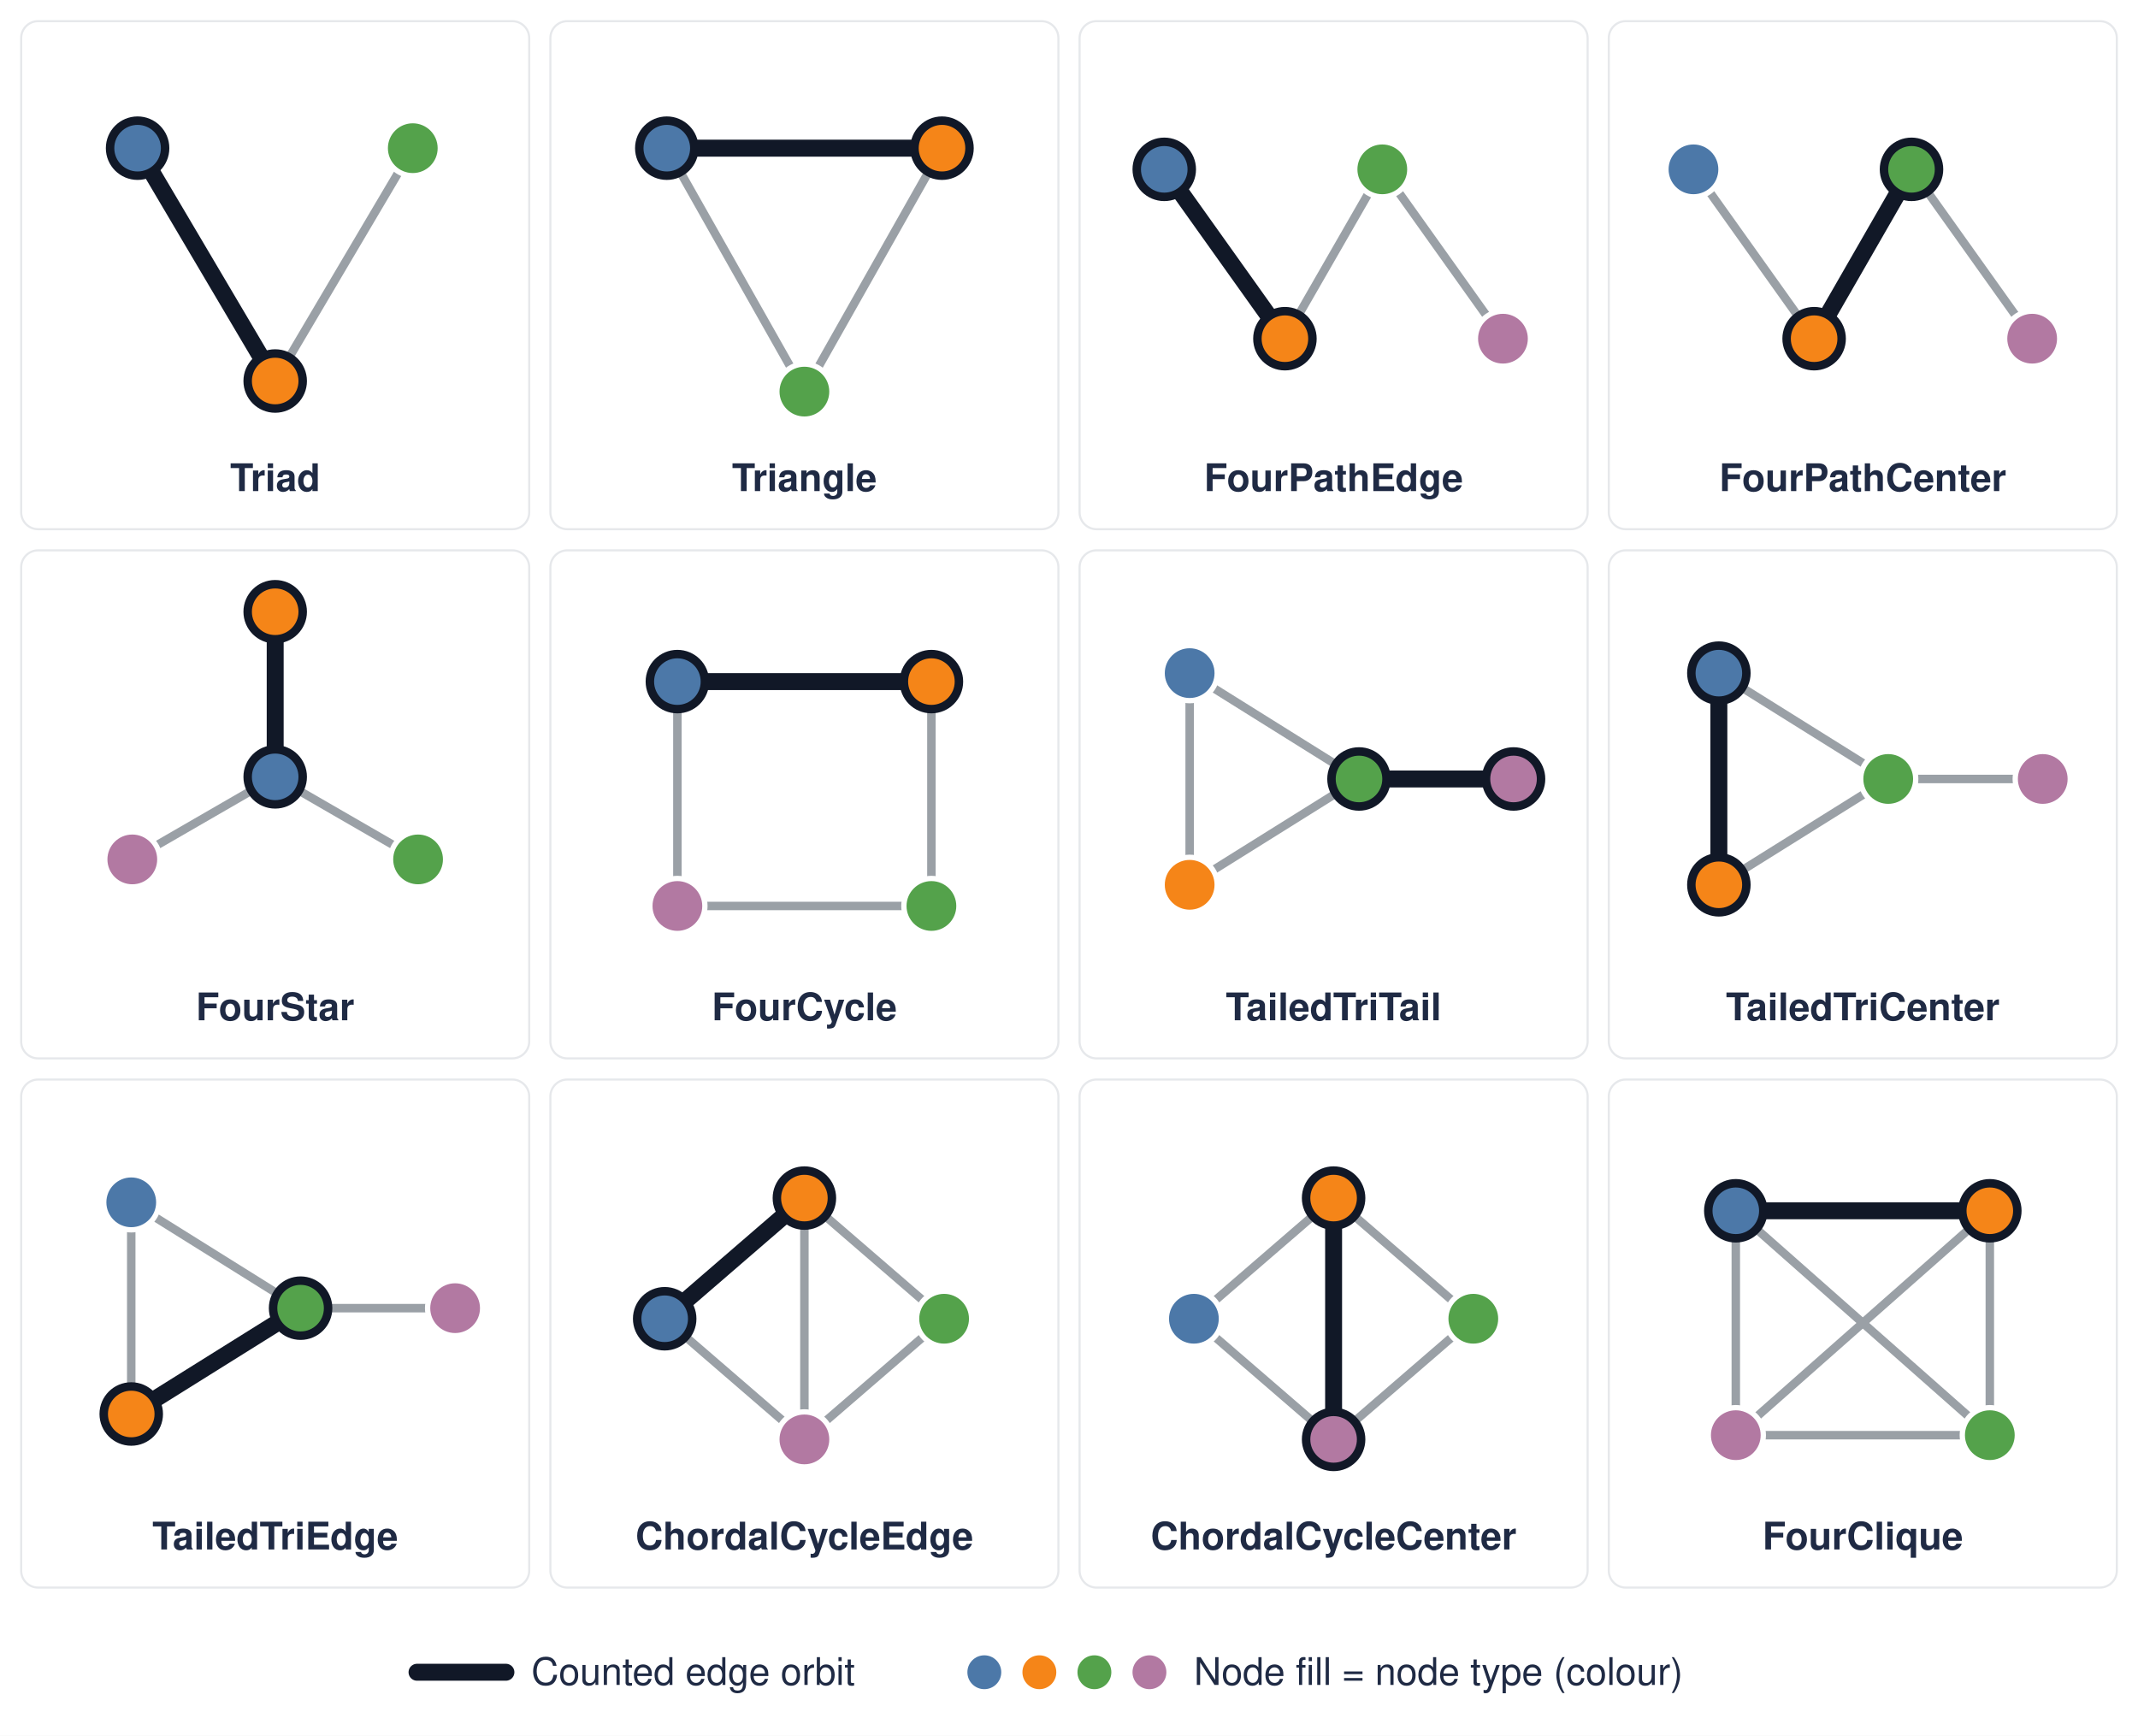
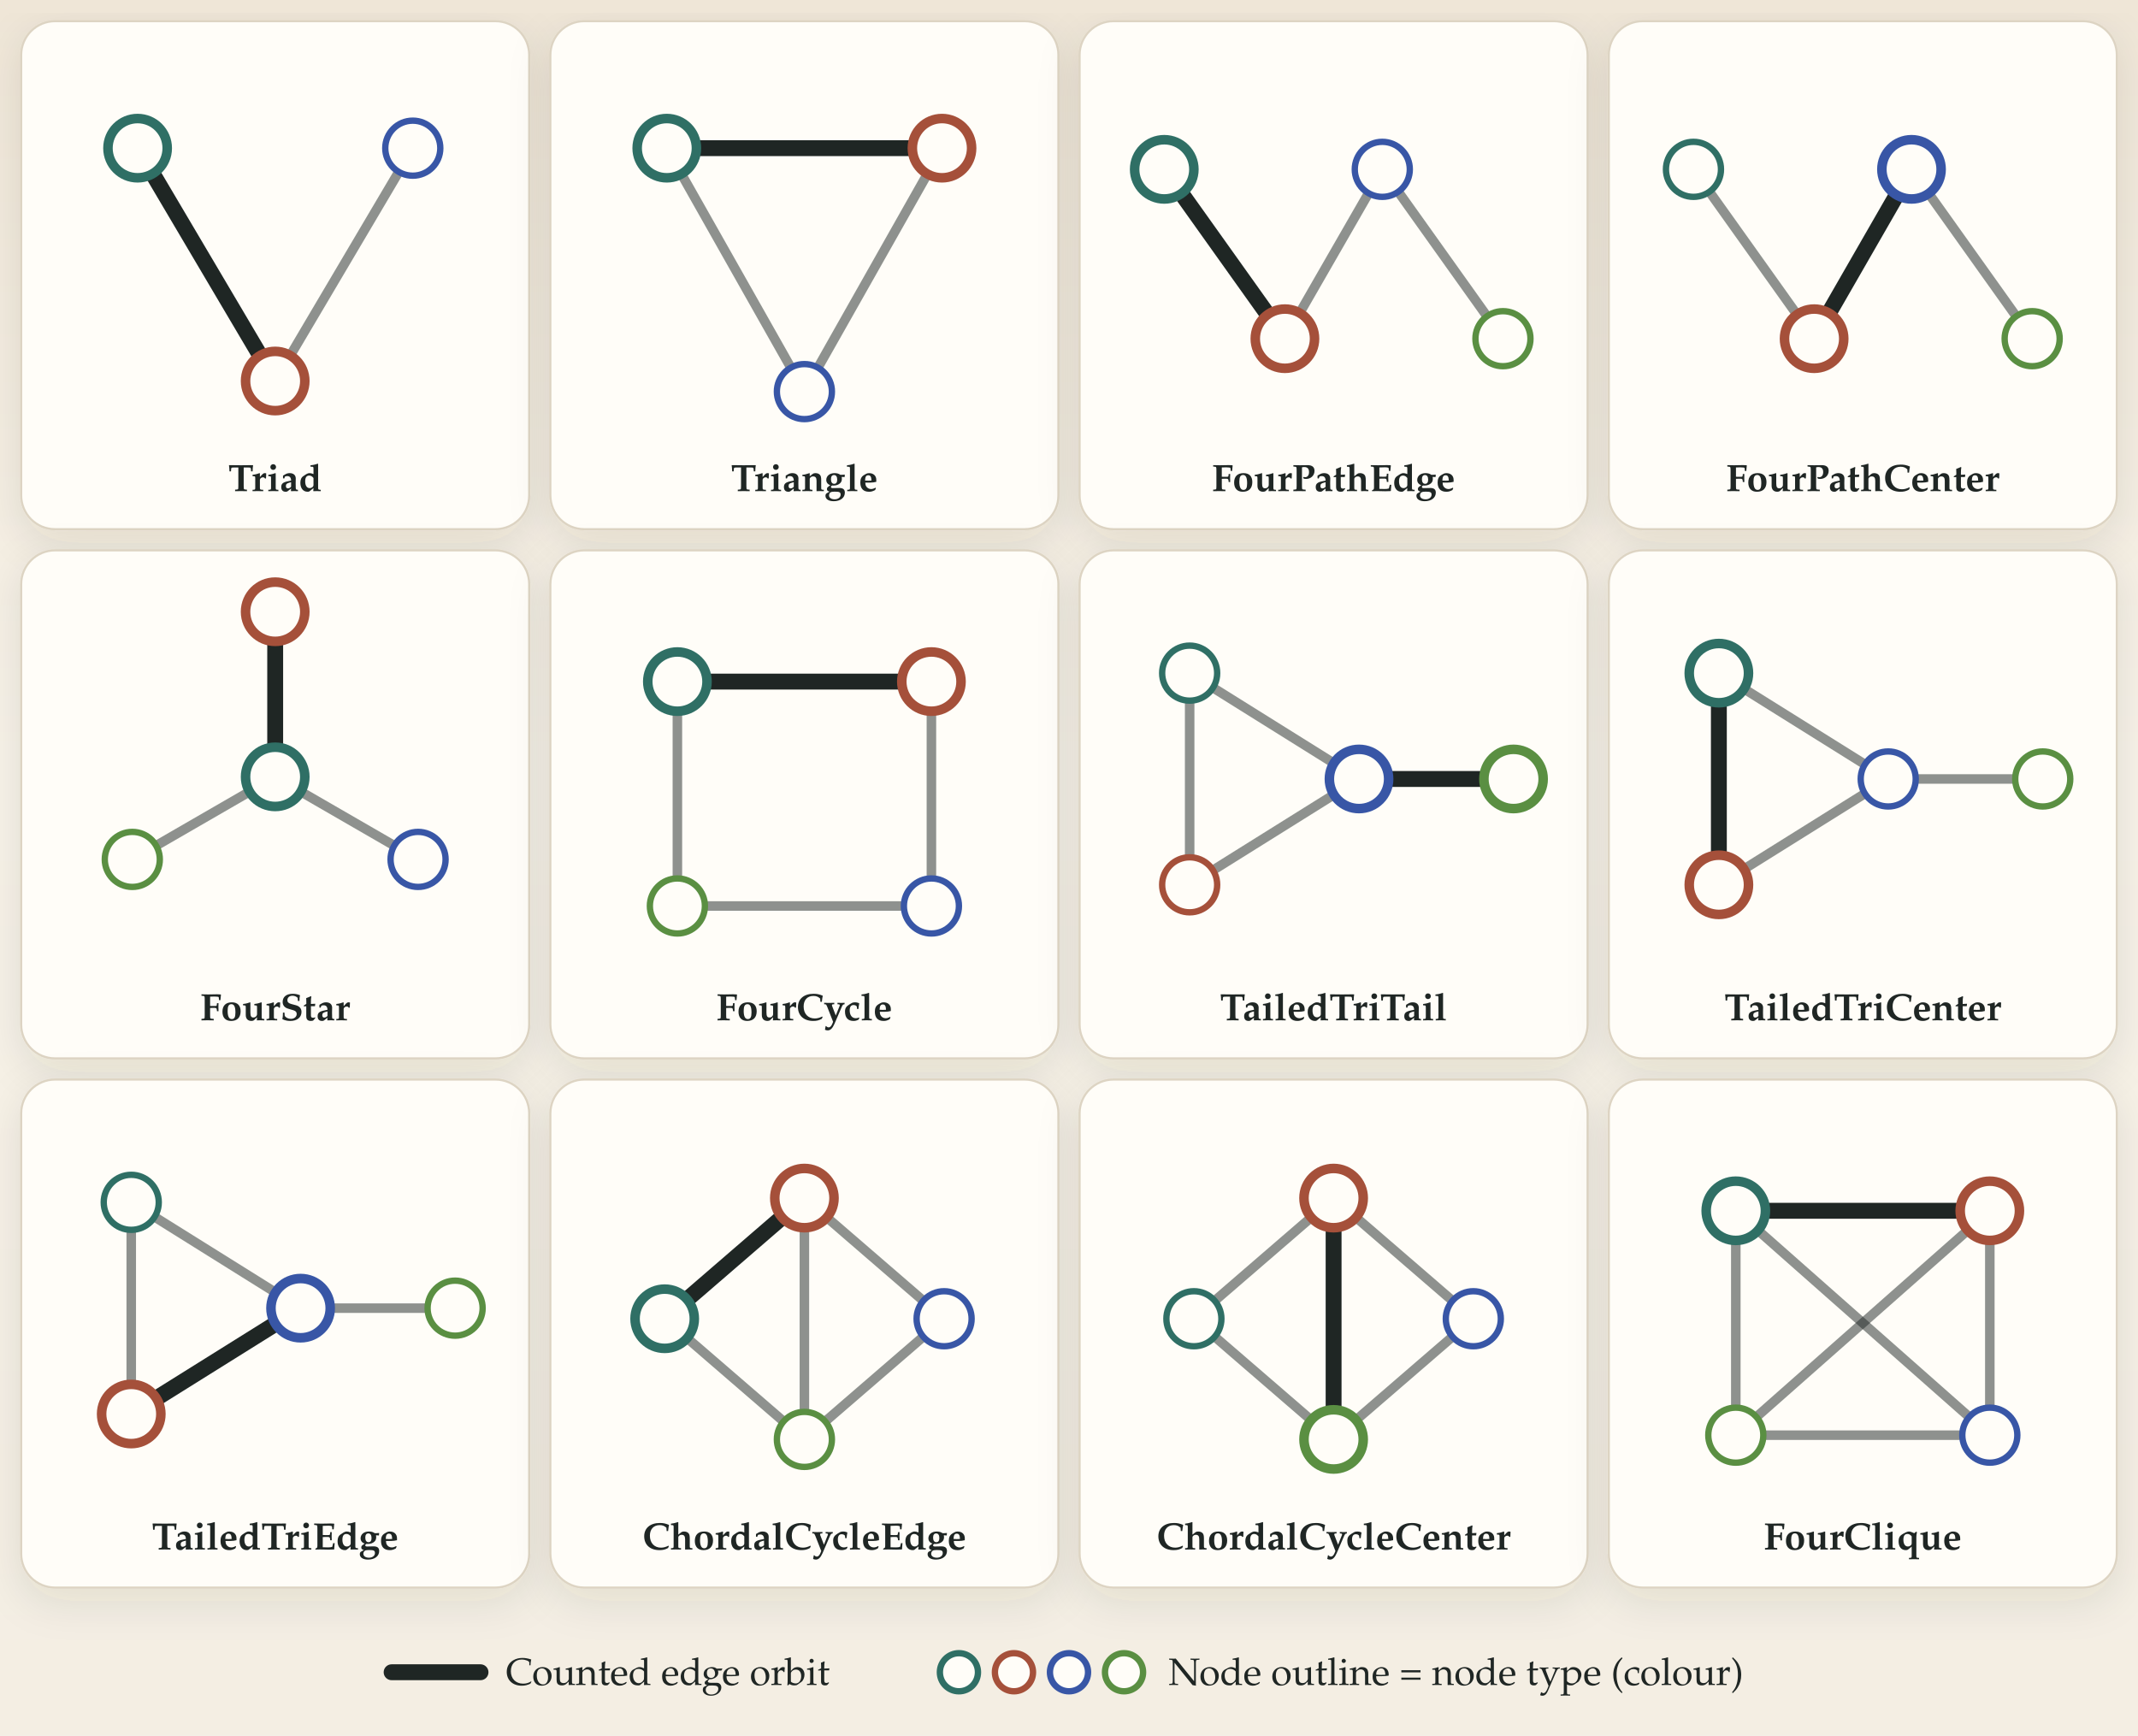
<svg xmlns="http://www.w3.org/2000/svg" viewBox="0 0 1010 820" width="1010" height="820" role="img" aria-label="The twelve heterogeneous-graphlet edge orbits">
-   <rect width="1010" height="820" fill="#ffffff" />
-   <rect x="10" y="10" width="240" height="240" fill="#ffffff" stroke="#e6e8eb" stroke-width="1" rx="8" />
-   <line x1="130.0" y1="180.0" x2="195.0" y2="70.0" stroke="#9aa0a6" stroke-width="4" stroke-linecap="round" />
-   <line x1="65.0" y1="70.0" x2="130.0" y2="180.0" stroke="#111827" stroke-width="8" stroke-linecap="round" />
-   <circle cx="65.0" cy="70.0" r="13" fill="#4c78a8" stroke="#111827" stroke-width="4" />
-   <circle cx="130.0" cy="180.0" r="13" fill="#f58518" stroke="#111827" stroke-width="4" />
-   <circle cx="195.0" cy="70.0" r="13" fill="#54a24b" stroke="#ffffff" stroke-width="2.5" />
-   <text x="130.0" y="232" text-anchor="middle" font-family="Segoe UI, Helvetica, Arial, sans-serif" font-size="18" font-weight="600" fill="#1f2a44">Triad</text>
-   <rect x="260" y="10" width="240" height="240" fill="#ffffff" stroke="#e6e8eb" stroke-width="1" rx="8" />
-   <line x1="445.0" y1="70.0" x2="380.0" y2="185.0" stroke="#9aa0a6" stroke-width="4" stroke-linecap="round" />
-   <line x1="315.0" y1="70.0" x2="380.0" y2="185.0" stroke="#9aa0a6" stroke-width="4" stroke-linecap="round" />
-   <line x1="315.0" y1="70.0" x2="445.0" y2="70.0" stroke="#111827" stroke-width="8" stroke-linecap="round" />
-   <circle cx="315.0" cy="70.0" r="13" fill="#4c78a8" stroke="#111827" stroke-width="4" />
-   <circle cx="445.0" cy="70.0" r="13" fill="#f58518" stroke="#111827" stroke-width="4" />
-   <circle cx="380.0" cy="185.0" r="13" fill="#54a24b" stroke="#ffffff" stroke-width="2.5" />
-   <text x="380.0" y="232" text-anchor="middle" font-family="Segoe UI, Helvetica, Arial, sans-serif" font-size="18" font-weight="600" fill="#1f2a44">Triangle</text>
-   <rect x="510" y="10" width="240" height="240" fill="#ffffff" stroke="#e6e8eb" stroke-width="1" rx="8" />
-   <line x1="607.0" y1="160.0" x2="653.0" y2="80.0" stroke="#9aa0a6" stroke-width="4" stroke-linecap="round" />
-   <line x1="653.0" y1="80.0" x2="710.0" y2="160.0" stroke="#9aa0a6" stroke-width="4" stroke-linecap="round" />
-   <line x1="550.0" y1="80.0" x2="607.0" y2="160.0" stroke="#111827" stroke-width="8" stroke-linecap="round" />
-   <circle cx="550.0" cy="80.0" r="13" fill="#4c78a8" stroke="#111827" stroke-width="4" />
-   <circle cx="607.0" cy="160.0" r="13" fill="#f58518" stroke="#111827" stroke-width="4" />
-   <circle cx="653.0" cy="80.0" r="13" fill="#54a24b" stroke="#ffffff" stroke-width="2.5" />
-   <circle cx="710.0" cy="160.0" r="13" fill="#b279a2" stroke="#ffffff" stroke-width="2.5" />
-   <text x="630.0" y="232" text-anchor="middle" font-family="Segoe UI, Helvetica, Arial, sans-serif" font-size="18" font-weight="600" fill="#1f2a44">FourPathEdge</text>
-   <rect x="760" y="10" width="240" height="240" fill="#ffffff" stroke="#e6e8eb" stroke-width="1" rx="8" />
-   <line x1="800.0" y1="80.0" x2="857.0" y2="160.0" stroke="#9aa0a6" stroke-width="4" stroke-linecap="round" />
-   <line x1="903.0" y1="80.0" x2="960.0" y2="160.0" stroke="#9aa0a6" stroke-width="4" stroke-linecap="round" />
-   <line x1="857.0" y1="160.0" x2="903.0" y2="80.0" stroke="#111827" stroke-width="8" stroke-linecap="round" />
-   <circle cx="800.0" cy="80.0" r="13" fill="#4c78a8" stroke="#ffffff" stroke-width="2.5" />
-   <circle cx="857.0" cy="160.0" r="13" fill="#f58518" stroke="#111827" stroke-width="4" />
-   <circle cx="903.0" cy="80.0" r="13" fill="#54a24b" stroke="#111827" stroke-width="4" />
-   <circle cx="960.0" cy="160.0" r="13" fill="#b279a2" stroke="#ffffff" stroke-width="2.5" />
-   <text x="880.0" y="232" text-anchor="middle" font-family="Segoe UI, Helvetica, Arial, sans-serif" font-size="18" font-weight="600" fill="#1f2a44">FourPathCenter</text>
-   <rect x="10" y="260" width="240" height="240" fill="#ffffff" stroke="#e6e8eb" stroke-width="1" rx="8" />
-   <line x1="130.0" y1="367.0" x2="197.5" y2="406.0" stroke="#9aa0a6" stroke-width="4" stroke-linecap="round" />
-   <line x1="130.0" y1="367.0" x2="62.5" y2="406.0" stroke="#9aa0a6" stroke-width="4" stroke-linecap="round" />
-   <line x1="130.0" y1="367.0" x2="130.0" y2="289.0" stroke="#111827" stroke-width="8" stroke-linecap="round" />
-   <circle cx="130.0" cy="367.0" r="13" fill="#4c78a8" stroke="#111827" stroke-width="4" />
-   <circle cx="130.0" cy="289.0" r="13" fill="#f58518" stroke="#111827" stroke-width="4" />
-   <circle cx="197.5" cy="406.0" r="13" fill="#54a24b" stroke="#ffffff" stroke-width="2.5" />
-   <circle cx="62.5" cy="406.0" r="13" fill="#b279a2" stroke="#ffffff" stroke-width="2.5" />
-   <text x="130.0" y="482" text-anchor="middle" font-family="Segoe UI, Helvetica, Arial, sans-serif" font-size="18" font-weight="600" fill="#1f2a44">FourStar</text>
-   <rect x="260" y="260" width="240" height="240" fill="#ffffff" stroke="#e6e8eb" stroke-width="1" rx="8" />
-   <line x1="440.0" y1="322.0" x2="440.0" y2="428.0" stroke="#9aa0a6" stroke-width="4" stroke-linecap="round" />
-   <line x1="440.0" y1="428.0" x2="320.0" y2="428.0" stroke="#9aa0a6" stroke-width="4" stroke-linecap="round" />
-   <line x1="320.0" y1="428.0" x2="320.0" y2="322.0" stroke="#9aa0a6" stroke-width="4" stroke-linecap="round" />
-   <line x1="320.0" y1="322.0" x2="440.0" y2="322.0" stroke="#111827" stroke-width="8" stroke-linecap="round" />
-   <circle cx="320.0" cy="322.0" r="13" fill="#4c78a8" stroke="#111827" stroke-width="4" />
-   <circle cx="440.0" cy="322.0" r="13" fill="#f58518" stroke="#111827" stroke-width="4" />
-   <circle cx="440.0" cy="428.0" r="13" fill="#54a24b" stroke="#ffffff" stroke-width="2.5" />
-   <circle cx="320.0" cy="428.0" r="13" fill="#b279a2" stroke="#ffffff" stroke-width="2.5" />
-   <text x="380.0" y="482" text-anchor="middle" font-family="Segoe UI, Helvetica, Arial, sans-serif" font-size="18" font-weight="600" fill="#1f2a44">FourCycle</text>
-   <rect x="510" y="260" width="240" height="240" fill="#ffffff" stroke="#e6e8eb" stroke-width="1" rx="8" />
-   <line x1="562.0" y1="318.0" x2="562.0" y2="418.0" stroke="#9aa0a6" stroke-width="4" stroke-linecap="round" />
-   <line x1="562.0" y1="418.0" x2="642.0" y2="368.0" stroke="#9aa0a6" stroke-width="4" stroke-linecap="round" />
-   <line x1="562.0" y1="318.0" x2="642.0" y2="368.0" stroke="#9aa0a6" stroke-width="4" stroke-linecap="round" />
-   <line x1="642.0" y1="368.0" x2="715.0" y2="368.0" stroke="#111827" stroke-width="8" stroke-linecap="round" />
-   <circle cx="562.0" cy="318.0" r="13" fill="#4c78a8" stroke="#ffffff" stroke-width="2.5" />
-   <circle cx="562.0" cy="418.0" r="13" fill="#f58518" stroke="#ffffff" stroke-width="2.5" />
-   <circle cx="642.0" cy="368.0" r="13" fill="#54a24b" stroke="#111827" stroke-width="4" />
-   <circle cx="715.0" cy="368.0" r="13" fill="#b279a2" stroke="#111827" stroke-width="4" />
-   <text x="630.0" y="482" text-anchor="middle" font-family="Segoe UI, Helvetica, Arial, sans-serif" font-size="18" font-weight="600" fill="#1f2a44">TailedTriTail</text>
-   <rect x="760" y="260" width="240" height="240" fill="#ffffff" stroke="#e6e8eb" stroke-width="1" rx="8" />
-   <line x1="812.0" y1="418.0" x2="892.0" y2="368.0" stroke="#9aa0a6" stroke-width="4" stroke-linecap="round" />
-   <line x1="812.0" y1="318.0" x2="892.0" y2="368.0" stroke="#9aa0a6" stroke-width="4" stroke-linecap="round" />
-   <line x1="892.0" y1="368.0" x2="965.0" y2="368.0" stroke="#9aa0a6" stroke-width="4" stroke-linecap="round" />
-   <line x1="812.0" y1="318.0" x2="812.0" y2="418.0" stroke="#111827" stroke-width="8" stroke-linecap="round" />
-   <circle cx="812.0" cy="318.0" r="13" fill="#4c78a8" stroke="#111827" stroke-width="4" />
-   <circle cx="812.0" cy="418.0" r="13" fill="#f58518" stroke="#111827" stroke-width="4" />
-   <circle cx="892.0" cy="368.0" r="13" fill="#54a24b" stroke="#ffffff" stroke-width="2.5" />
-   <circle cx="965.0" cy="368.0" r="13" fill="#b279a2" stroke="#ffffff" stroke-width="2.5" />
-   <text x="880.0" y="482" text-anchor="middle" font-family="Segoe UI, Helvetica, Arial, sans-serif" font-size="18" font-weight="600" fill="#1f2a44">TailedTriCenter</text>
-   <rect x="10" y="510" width="240" height="240" fill="#ffffff" stroke="#e6e8eb" stroke-width="1" rx="8" />
-   <line x1="62.0" y1="568.0" x2="62.0" y2="668.0" stroke="#9aa0a6" stroke-width="4" stroke-linecap="round" />
-   <line x1="62.0" y1="568.0" x2="142.0" y2="618.0" stroke="#9aa0a6" stroke-width="4" stroke-linecap="round" />
-   <line x1="142.0" y1="618.0" x2="215.0" y2="618.0" stroke="#9aa0a6" stroke-width="4" stroke-linecap="round" />
-   <line x1="62.0" y1="668.0" x2="142.0" y2="618.0" stroke="#111827" stroke-width="8" stroke-linecap="round" />
-   <circle cx="62.0" cy="568.0" r="13" fill="#4c78a8" stroke="#ffffff" stroke-width="2.5" />
-   <circle cx="62.0" cy="668.0" r="13" fill="#f58518" stroke="#111827" stroke-width="4" />
-   <circle cx="142.0" cy="618.0" r="13" fill="#54a24b" stroke="#111827" stroke-width="4" />
-   <circle cx="215.0" cy="618.0" r="13" fill="#b279a2" stroke="#ffffff" stroke-width="2.5" />
-   <text x="130.0" y="732" text-anchor="middle" font-family="Segoe UI, Helvetica, Arial, sans-serif" font-size="18" font-weight="600" fill="#1f2a44">TailedTriEdge</text>
-   <rect x="260" y="510" width="240" height="240" fill="#ffffff" stroke="#e6e8eb" stroke-width="1" rx="8" />
-   <line x1="380.0" y1="566.0" x2="446.0" y2="623.0" stroke="#9aa0a6" stroke-width="4" stroke-linecap="round" />
-   <line x1="446.0" y1="623.0" x2="380.0" y2="680.0" stroke="#9aa0a6" stroke-width="4" stroke-linecap="round" />
-   <line x1="380.0" y1="680.0" x2="314.0" y2="623.0" stroke="#9aa0a6" stroke-width="4" stroke-linecap="round" />
-   <line x1="380.0" y1="566.0" x2="380.0" y2="680.0" stroke="#9aa0a6" stroke-width="4" stroke-linecap="round" />
-   <line x1="314.0" y1="623.0" x2="380.0" y2="566.0" stroke="#111827" stroke-width="8" stroke-linecap="round" />
-   <circle cx="314.0" cy="623.0" r="13" fill="#4c78a8" stroke="#111827" stroke-width="4" />
-   <circle cx="380.0" cy="566.0" r="13" fill="#f58518" stroke="#111827" stroke-width="4" />
-   <circle cx="446.0" cy="623.0" r="13" fill="#54a24b" stroke="#ffffff" stroke-width="2.5" />
-   <circle cx="380.0" cy="680.0" r="13" fill="#b279a2" stroke="#ffffff" stroke-width="2.5" />
-   <text x="380.0" y="732" text-anchor="middle" font-family="Segoe UI, Helvetica, Arial, sans-serif" font-size="18" font-weight="600" fill="#1f2a44">ChordalCycleEdge</text>
-   <rect x="510" y="510" width="240" height="240" fill="#ffffff" stroke="#e6e8eb" stroke-width="1" rx="8" />
-   <line x1="564.0" y1="623.0" x2="630.0" y2="566.0" stroke="#9aa0a6" stroke-width="4" stroke-linecap="round" />
-   <line x1="630.0" y1="566.0" x2="696.0" y2="623.0" stroke="#9aa0a6" stroke-width="4" stroke-linecap="round" />
-   <line x1="696.0" y1="623.0" x2="630.0" y2="680.0" stroke="#9aa0a6" stroke-width="4" stroke-linecap="round" />
-   <line x1="630.0" y1="680.0" x2="564.0" y2="623.0" stroke="#9aa0a6" stroke-width="4" stroke-linecap="round" />
-   <line x1="630.0" y1="566.0" x2="630.0" y2="680.0" stroke="#111827" stroke-width="8" stroke-linecap="round" />
-   <circle cx="564.0" cy="623.0" r="13" fill="#4c78a8" stroke="#ffffff" stroke-width="2.5" />
-   <circle cx="630.0" cy="566.0" r="13" fill="#f58518" stroke="#111827" stroke-width="4" />
-   <circle cx="696.0" cy="623.0" r="13" fill="#54a24b" stroke="#ffffff" stroke-width="2.5" />
-   <circle cx="630.0" cy="680.0" r="13" fill="#b279a2" stroke="#111827" stroke-width="4" />
-   <text x="630.0" y="732" text-anchor="middle" font-family="Segoe UI, Helvetica, Arial, sans-serif" font-size="18" font-weight="600" fill="#1f2a44">ChordalCycleCenter</text>
-   <rect x="760" y="510" width="240" height="240" fill="#ffffff" stroke="#e6e8eb" stroke-width="1" rx="8" />
-   <line x1="820.0" y1="572.0" x2="940.0" y2="678.0" stroke="#9aa0a6" stroke-width="4" stroke-linecap="round" />
-   <line x1="820.0" y1="572.0" x2="820.0" y2="678.0" stroke="#9aa0a6" stroke-width="4" stroke-linecap="round" />
-   <line x1="940.0" y1="572.0" x2="940.0" y2="678.0" stroke="#9aa0a6" stroke-width="4" stroke-linecap="round" />
-   <line x1="940.0" y1="572.0" x2="820.0" y2="678.0" stroke="#9aa0a6" stroke-width="4" stroke-linecap="round" />
-   <line x1="940.0" y1="678.0" x2="820.0" y2="678.0" stroke="#9aa0a6" stroke-width="4" stroke-linecap="round" />
-   <line x1="820.0" y1="572.0" x2="940.0" y2="572.0" stroke="#111827" stroke-width="8" stroke-linecap="round" />
-   <circle cx="820.0" cy="572.0" r="13" fill="#4c78a8" stroke="#111827" stroke-width="4" />
-   <circle cx="940.0" cy="572.0" r="13" fill="#f58518" stroke="#111827" stroke-width="4" />
-   <circle cx="940.0" cy="678.0" r="13" fill="#54a24b" stroke="#ffffff" stroke-width="2.5" />
-   <circle cx="820.0" cy="678.0" r="13" fill="#b279a2" stroke="#ffffff" stroke-width="2.5" />
-   <text x="880.0" y="732" text-anchor="middle" font-family="Segoe UI, Helvetica, Arial, sans-serif" font-size="18" font-weight="600" fill="#1f2a44">FourClique</text>
-   <line x1="197.0" y1="790.0" x2="239.0" y2="790.0" stroke="#111827" stroke-width="8" stroke-linecap="round" />
-   <text x="251.0" y="796.0" font-family="Segoe UI, Helvetica, Arial, sans-serif" font-size="18" fill="#1f2a44">Counted edge orbit</text>
-   <circle cx="465.0" cy="790.0" r="9" fill="#4c78a8" stroke="#ffffff" stroke-width="2" />
-   <circle cx="491.0" cy="790.0" r="9" fill="#f58518" stroke="#ffffff" stroke-width="2" />
-   <circle cx="517.0" cy="790.0" r="9" fill="#54a24b" stroke="#ffffff" stroke-width="2" />
-   <circle cx="543.0" cy="790.0" r="9" fill="#b279a2" stroke="#ffffff" stroke-width="2" />
-   <text x="564.0" y="796.0" font-family="Segoe UI, Helvetica, Arial, sans-serif" font-size="18" fill="#1f2a44">Node fill = node type (colour)</text>
+   <defs>
+     <linearGradient id="paper" x1="0" y1="0" x2="0" y2="820" gradientUnits="userSpaceOnUse">
+       <stop offset="0" stop-color="#efe6d7" />
+       <stop offset="0.44" stop-color="#f7f2e8" />
+       <stop offset="1" stop-color="#f4eee3" />
+     </linearGradient>
+   </defs>
+   <defs>
+     <filter id="cardShadow" x="-20%" y="-20%" width="140%" height="140%">
+       <feDropShadow dx="0" dy="6" stdDeviation="10" flood-color="#332d1c" flood-opacity="0.10" />
+     </filter>
+   </defs>
+   <rect width="1010" height="820" fill="url(#paper)" />
+   <rect x="10" y="10" width="240" height="240" fill="#fffdf8" stroke="#ddd4c3" stroke-width="1" rx="16" filter="url(#cardShadow)" />
+   <line x1="130.0" y1="180.0" x2="195.0" y2="70.0" stroke="#1f2624" stroke-opacity="0.5" stroke-width="4.5" stroke-linecap="round" />
+   <line x1="65.0" y1="70.0" x2="130.0" y2="180.0" stroke="#1f2624" stroke-width="7.5" stroke-linecap="round" />
+   <circle cx="65.0" cy="70.0" r="14" fill="#fffdf8" stroke="#2f6f65" stroke-width="4.5" />
+   <circle cx="130.0" cy="180.0" r="14" fill="#fffdf8" stroke="#a5503a" stroke-width="4.5" />
+   <circle cx="195.0" cy="70.0" r="13" fill="#fffdf8" stroke="#3856a6" stroke-width="3.0" />
+   <text x="130.0" y="232" text-anchor="middle" font-family="Iowan Old Style, Palatino Linotype, Book Antiqua, Georgia, serif" font-size="18" font-weight="600" fill="#1f2624">Triad</text>
+   <rect x="260" y="10" width="240" height="240" fill="#fffdf8" stroke="#ddd4c3" stroke-width="1" rx="16" filter="url(#cardShadow)" />
+   <line x1="445.0" y1="70.0" x2="380.0" y2="185.0" stroke="#1f2624" stroke-opacity="0.5" stroke-width="4.5" stroke-linecap="round" />
+   <line x1="315.0" y1="70.0" x2="380.0" y2="185.0" stroke="#1f2624" stroke-opacity="0.5" stroke-width="4.5" stroke-linecap="round" />
+   <line x1="315.0" y1="70.0" x2="445.0" y2="70.0" stroke="#1f2624" stroke-width="7.5" stroke-linecap="round" />
+   <circle cx="315.0" cy="70.0" r="14" fill="#fffdf8" stroke="#2f6f65" stroke-width="4.5" />
+   <circle cx="445.0" cy="70.0" r="14" fill="#fffdf8" stroke="#a5503a" stroke-width="4.5" />
+   <circle cx="380.0" cy="185.0" r="13" fill="#fffdf8" stroke="#3856a6" stroke-width="3.0" />
+   <text x="380.0" y="232" text-anchor="middle" font-family="Iowan Old Style, Palatino Linotype, Book Antiqua, Georgia, serif" font-size="18" font-weight="600" fill="#1f2624">Triangle</text>
+   <rect x="510" y="10" width="240" height="240" fill="#fffdf8" stroke="#ddd4c3" stroke-width="1" rx="16" filter="url(#cardShadow)" />
+   <line x1="607.0" y1="160.0" x2="653.0" y2="80.0" stroke="#1f2624" stroke-opacity="0.5" stroke-width="4.5" stroke-linecap="round" />
+   <line x1="653.0" y1="80.0" x2="710.0" y2="160.0" stroke="#1f2624" stroke-opacity="0.5" stroke-width="4.5" stroke-linecap="round" />
+   <line x1="550.0" y1="80.0" x2="607.0" y2="160.0" stroke="#1f2624" stroke-width="7.5" stroke-linecap="round" />
+   <circle cx="550.0" cy="80.0" r="14" fill="#fffdf8" stroke="#2f6f65" stroke-width="4.5" />
+   <circle cx="607.0" cy="160.0" r="14" fill="#fffdf8" stroke="#a5503a" stroke-width="4.5" />
+   <circle cx="653.0" cy="80.0" r="13" fill="#fffdf8" stroke="#3856a6" stroke-width="3.0" />
+   <circle cx="710.0" cy="160.0" r="13" fill="#fffdf8" stroke="#5a8f42" stroke-width="3.0" />
+   <text x="630.0" y="232" text-anchor="middle" font-family="Iowan Old Style, Palatino Linotype, Book Antiqua, Georgia, serif" font-size="18" font-weight="600" fill="#1f2624">FourPathEdge</text>
+   <rect x="760" y="10" width="240" height="240" fill="#fffdf8" stroke="#ddd4c3" stroke-width="1" rx="16" filter="url(#cardShadow)" />
+   <line x1="800.0" y1="80.0" x2="857.0" y2="160.0" stroke="#1f2624" stroke-opacity="0.5" stroke-width="4.5" stroke-linecap="round" />
+   <line x1="903.0" y1="80.0" x2="960.0" y2="160.0" stroke="#1f2624" stroke-opacity="0.5" stroke-width="4.5" stroke-linecap="round" />
+   <line x1="857.0" y1="160.0" x2="903.0" y2="80.0" stroke="#1f2624" stroke-width="7.5" stroke-linecap="round" />
+   <circle cx="800.0" cy="80.0" r="13" fill="#fffdf8" stroke="#2f6f65" stroke-width="3.0" />
+   <circle cx="857.0" cy="160.0" r="14" fill="#fffdf8" stroke="#a5503a" stroke-width="4.5" />
+   <circle cx="903.0" cy="80.0" r="14" fill="#fffdf8" stroke="#3856a6" stroke-width="4.5" />
+   <circle cx="960.0" cy="160.0" r="13" fill="#fffdf8" stroke="#5a8f42" stroke-width="3.0" />
+   <text x="880.0" y="232" text-anchor="middle" font-family="Iowan Old Style, Palatino Linotype, Book Antiqua, Georgia, serif" font-size="18" font-weight="600" fill="#1f2624">FourPathCenter</text>
+   <rect x="10" y="260" width="240" height="240" fill="#fffdf8" stroke="#ddd4c3" stroke-width="1" rx="16" filter="url(#cardShadow)" />
+   <line x1="130.0" y1="367.0" x2="197.5" y2="406.0" stroke="#1f2624" stroke-opacity="0.5" stroke-width="4.5" stroke-linecap="round" />
+   <line x1="130.0" y1="367.0" x2="62.5" y2="406.0" stroke="#1f2624" stroke-opacity="0.5" stroke-width="4.5" stroke-linecap="round" />
+   <line x1="130.0" y1="367.0" x2="130.0" y2="289.0" stroke="#1f2624" stroke-width="7.5" stroke-linecap="round" />
+   <circle cx="130.0" cy="367.0" r="14" fill="#fffdf8" stroke="#2f6f65" stroke-width="4.5" />
+   <circle cx="130.0" cy="289.0" r="14" fill="#fffdf8" stroke="#a5503a" stroke-width="4.5" />
+   <circle cx="197.5" cy="406.0" r="13" fill="#fffdf8" stroke="#3856a6" stroke-width="3.0" />
+   <circle cx="62.5" cy="406.0" r="13" fill="#fffdf8" stroke="#5a8f42" stroke-width="3.0" />
+   <text x="130.0" y="482" text-anchor="middle" font-family="Iowan Old Style, Palatino Linotype, Book Antiqua, Georgia, serif" font-size="18" font-weight="600" fill="#1f2624">FourStar</text>
+   <rect x="260" y="260" width="240" height="240" fill="#fffdf8" stroke="#ddd4c3" stroke-width="1" rx="16" filter="url(#cardShadow)" />
+   <line x1="440.0" y1="322.0" x2="440.0" y2="428.0" stroke="#1f2624" stroke-opacity="0.5" stroke-width="4.5" stroke-linecap="round" />
+   <line x1="440.0" y1="428.0" x2="320.0" y2="428.0" stroke="#1f2624" stroke-opacity="0.5" stroke-width="4.5" stroke-linecap="round" />
+   <line x1="320.0" y1="428.0" x2="320.0" y2="322.0" stroke="#1f2624" stroke-opacity="0.5" stroke-width="4.5" stroke-linecap="round" />
+   <line x1="320.0" y1="322.0" x2="440.0" y2="322.0" stroke="#1f2624" stroke-width="7.5" stroke-linecap="round" />
+   <circle cx="320.0" cy="322.0" r="14" fill="#fffdf8" stroke="#2f6f65" stroke-width="4.5" />
+   <circle cx="440.0" cy="322.0" r="14" fill="#fffdf8" stroke="#a5503a" stroke-width="4.5" />
+   <circle cx="440.0" cy="428.0" r="13" fill="#fffdf8" stroke="#3856a6" stroke-width="3.0" />
+   <circle cx="320.0" cy="428.0" r="13" fill="#fffdf8" stroke="#5a8f42" stroke-width="3.0" />
+   <text x="380.0" y="482" text-anchor="middle" font-family="Iowan Old Style, Palatino Linotype, Book Antiqua, Georgia, serif" font-size="18" font-weight="600" fill="#1f2624">FourCycle</text>
+   <rect x="510" y="260" width="240" height="240" fill="#fffdf8" stroke="#ddd4c3" stroke-width="1" rx="16" filter="url(#cardShadow)" />
+   <line x1="562.0" y1="318.0" x2="562.0" y2="418.0" stroke="#1f2624" stroke-opacity="0.5" stroke-width="4.5" stroke-linecap="round" />
+   <line x1="562.0" y1="418.0" x2="642.0" y2="368.0" stroke="#1f2624" stroke-opacity="0.5" stroke-width="4.5" stroke-linecap="round" />
+   <line x1="562.0" y1="318.0" x2="642.0" y2="368.0" stroke="#1f2624" stroke-opacity="0.5" stroke-width="4.5" stroke-linecap="round" />
+   <line x1="642.0" y1="368.0" x2="715.0" y2="368.0" stroke="#1f2624" stroke-width="7.5" stroke-linecap="round" />
+   <circle cx="562.0" cy="318.0" r="13" fill="#fffdf8" stroke="#2f6f65" stroke-width="3.0" />
+   <circle cx="562.0" cy="418.0" r="13" fill="#fffdf8" stroke="#a5503a" stroke-width="3.0" />
+   <circle cx="642.0" cy="368.0" r="14" fill="#fffdf8" stroke="#3856a6" stroke-width="4.5" />
+   <circle cx="715.0" cy="368.0" r="14" fill="#fffdf8" stroke="#5a8f42" stroke-width="4.5" />
+   <text x="630.0" y="482" text-anchor="middle" font-family="Iowan Old Style, Palatino Linotype, Book Antiqua, Georgia, serif" font-size="18" font-weight="600" fill="#1f2624">TailedTriTail</text>
+   <rect x="760" y="260" width="240" height="240" fill="#fffdf8" stroke="#ddd4c3" stroke-width="1" rx="16" filter="url(#cardShadow)" />
+   <line x1="812.0" y1="418.0" x2="892.0" y2="368.0" stroke="#1f2624" stroke-opacity="0.5" stroke-width="4.5" stroke-linecap="round" />
+   <line x1="812.0" y1="318.0" x2="892.0" y2="368.0" stroke="#1f2624" stroke-opacity="0.5" stroke-width="4.5" stroke-linecap="round" />
+   <line x1="892.0" y1="368.0" x2="965.0" y2="368.0" stroke="#1f2624" stroke-opacity="0.5" stroke-width="4.5" stroke-linecap="round" />
+   <line x1="812.0" y1="318.0" x2="812.0" y2="418.0" stroke="#1f2624" stroke-width="7.5" stroke-linecap="round" />
+   <circle cx="812.0" cy="318.0" r="14" fill="#fffdf8" stroke="#2f6f65" stroke-width="4.5" />
+   <circle cx="812.0" cy="418.0" r="14" fill="#fffdf8" stroke="#a5503a" stroke-width="4.5" />
+   <circle cx="892.0" cy="368.0" r="13" fill="#fffdf8" stroke="#3856a6" stroke-width="3.0" />
+   <circle cx="965.0" cy="368.0" r="13" fill="#fffdf8" stroke="#5a8f42" stroke-width="3.0" />
+   <text x="880.0" y="482" text-anchor="middle" font-family="Iowan Old Style, Palatino Linotype, Book Antiqua, Georgia, serif" font-size="18" font-weight="600" fill="#1f2624">TailedTriCenter</text>
+   <rect x="10" y="510" width="240" height="240" fill="#fffdf8" stroke="#ddd4c3" stroke-width="1" rx="16" filter="url(#cardShadow)" />
+   <line x1="62.0" y1="568.0" x2="62.0" y2="668.0" stroke="#1f2624" stroke-opacity="0.5" stroke-width="4.5" stroke-linecap="round" />
+   <line x1="62.0" y1="568.0" x2="142.0" y2="618.0" stroke="#1f2624" stroke-opacity="0.5" stroke-width="4.5" stroke-linecap="round" />
+   <line x1="142.0" y1="618.0" x2="215.0" y2="618.0" stroke="#1f2624" stroke-opacity="0.5" stroke-width="4.5" stroke-linecap="round" />
+   <line x1="62.0" y1="668.0" x2="142.0" y2="618.0" stroke="#1f2624" stroke-width="7.5" stroke-linecap="round" />
+   <circle cx="62.0" cy="568.0" r="13" fill="#fffdf8" stroke="#2f6f65" stroke-width="3.0" />
+   <circle cx="62.0" cy="668.0" r="14" fill="#fffdf8" stroke="#a5503a" stroke-width="4.5" />
+   <circle cx="142.0" cy="618.0" r="14" fill="#fffdf8" stroke="#3856a6" stroke-width="4.5" />
+   <circle cx="215.0" cy="618.0" r="13" fill="#fffdf8" stroke="#5a8f42" stroke-width="3.0" />
+   <text x="130.0" y="732" text-anchor="middle" font-family="Iowan Old Style, Palatino Linotype, Book Antiqua, Georgia, serif" font-size="18" font-weight="600" fill="#1f2624">TailedTriEdge</text>
+   <rect x="260" y="510" width="240" height="240" fill="#fffdf8" stroke="#ddd4c3" stroke-width="1" rx="16" filter="url(#cardShadow)" />
+   <line x1="380.0" y1="566.0" x2="446.0" y2="623.0" stroke="#1f2624" stroke-opacity="0.5" stroke-width="4.5" stroke-linecap="round" />
+   <line x1="446.0" y1="623.0" x2="380.0" y2="680.0" stroke="#1f2624" stroke-opacity="0.5" stroke-width="4.5" stroke-linecap="round" />
+   <line x1="380.0" y1="680.0" x2="314.0" y2="623.0" stroke="#1f2624" stroke-opacity="0.5" stroke-width="4.5" stroke-linecap="round" />
+   <line x1="380.0" y1="566.0" x2="380.0" y2="680.0" stroke="#1f2624" stroke-opacity="0.5" stroke-width="4.5" stroke-linecap="round" />
+   <line x1="314.0" y1="623.0" x2="380.0" y2="566.0" stroke="#1f2624" stroke-width="7.5" stroke-linecap="round" />
+   <circle cx="314.0" cy="623.0" r="14" fill="#fffdf8" stroke="#2f6f65" stroke-width="4.5" />
+   <circle cx="380.0" cy="566.0" r="14" fill="#fffdf8" stroke="#a5503a" stroke-width="4.5" />
+   <circle cx="446.0" cy="623.0" r="13" fill="#fffdf8" stroke="#3856a6" stroke-width="3.0" />
+   <circle cx="380.0" cy="680.0" r="13" fill="#fffdf8" stroke="#5a8f42" stroke-width="3.0" />
+   <text x="380.0" y="732" text-anchor="middle" font-family="Iowan Old Style, Palatino Linotype, Book Antiqua, Georgia, serif" font-size="18" font-weight="600" fill="#1f2624">ChordalCycleEdge</text>
+   <rect x="510" y="510" width="240" height="240" fill="#fffdf8" stroke="#ddd4c3" stroke-width="1" rx="16" filter="url(#cardShadow)" />
+   <line x1="564.0" y1="623.0" x2="630.0" y2="566.0" stroke="#1f2624" stroke-opacity="0.5" stroke-width="4.5" stroke-linecap="round" />
+   <line x1="630.0" y1="566.0" x2="696.0" y2="623.0" stroke="#1f2624" stroke-opacity="0.5" stroke-width="4.5" stroke-linecap="round" />
+   <line x1="696.0" y1="623.0" x2="630.0" y2="680.0" stroke="#1f2624" stroke-opacity="0.5" stroke-width="4.5" stroke-linecap="round" />
+   <line x1="630.0" y1="680.0" x2="564.0" y2="623.0" stroke="#1f2624" stroke-opacity="0.5" stroke-width="4.5" stroke-linecap="round" />
+   <line x1="630.0" y1="566.0" x2="630.0" y2="680.0" stroke="#1f2624" stroke-width="7.5" stroke-linecap="round" />
+   <circle cx="564.0" cy="623.0" r="13" fill="#fffdf8" stroke="#2f6f65" stroke-width="3.0" />
+   <circle cx="630.0" cy="566.0" r="14" fill="#fffdf8" stroke="#a5503a" stroke-width="4.5" />
+   <circle cx="696.0" cy="623.0" r="13" fill="#fffdf8" stroke="#3856a6" stroke-width="3.0" />
+   <circle cx="630.0" cy="680.0" r="14" fill="#fffdf8" stroke="#5a8f42" stroke-width="4.5" />
+   <text x="630.0" y="732" text-anchor="middle" font-family="Iowan Old Style, Palatino Linotype, Book Antiqua, Georgia, serif" font-size="18" font-weight="600" fill="#1f2624">ChordalCycleCenter</text>
+   <rect x="760" y="510" width="240" height="240" fill="#fffdf8" stroke="#ddd4c3" stroke-width="1" rx="16" filter="url(#cardShadow)" />
+   <line x1="820.0" y1="572.0" x2="940.0" y2="678.0" stroke="#1f2624" stroke-opacity="0.5" stroke-width="4.5" stroke-linecap="round" />
+   <line x1="820.0" y1="572.0" x2="820.0" y2="678.0" stroke="#1f2624" stroke-opacity="0.5" stroke-width="4.5" stroke-linecap="round" />
+   <line x1="940.0" y1="572.0" x2="940.0" y2="678.0" stroke="#1f2624" stroke-opacity="0.5" stroke-width="4.5" stroke-linecap="round" />
+   <line x1="940.0" y1="572.0" x2="820.0" y2="678.0" stroke="#1f2624" stroke-opacity="0.5" stroke-width="4.5" stroke-linecap="round" />
+   <line x1="940.0" y1="678.0" x2="820.0" y2="678.0" stroke="#1f2624" stroke-opacity="0.5" stroke-width="4.5" stroke-linecap="round" />
+   <line x1="820.0" y1="572.0" x2="940.0" y2="572.0" stroke="#1f2624" stroke-width="7.5" stroke-linecap="round" />
+   <circle cx="820.0" cy="572.0" r="14" fill="#fffdf8" stroke="#2f6f65" stroke-width="4.5" />
+   <circle cx="940.0" cy="572.0" r="14" fill="#fffdf8" stroke="#a5503a" stroke-width="4.5" />
+   <circle cx="940.0" cy="678.0" r="13" fill="#fffdf8" stroke="#3856a6" stroke-width="3.0" />
+   <circle cx="820.0" cy="678.0" r="13" fill="#fffdf8" stroke="#5a8f42" stroke-width="3.0" />
+   <text x="880.0" y="732" text-anchor="middle" font-family="Iowan Old Style, Palatino Linotype, Book Antiqua, Georgia, serif" font-size="18" font-weight="600" fill="#1f2624">FourClique</text>
+   <line x1="185.0" y1="790.0" x2="227.0" y2="790.0" stroke="#1f2624" stroke-width="7.5" stroke-linecap="round" />
+   <text x="239.0" y="796.0" font-family="Iowan Old Style, Palatino Linotype, Book Antiqua, Georgia, serif" font-size="18" fill="#1f2624">Counted edge orbit</text>
+   <circle cx="453.0" cy="790.0" r="9" fill="#fffdf8" stroke="#2f6f65" stroke-width="3" />
+   <circle cx="479.0" cy="790.0" r="9" fill="#fffdf8" stroke="#a5503a" stroke-width="3" />
+   <circle cx="505.0" cy="790.0" r="9" fill="#fffdf8" stroke="#3856a6" stroke-width="3" />
+   <circle cx="531.0" cy="790.0" r="9" fill="#fffdf8" stroke="#5a8f42" stroke-width="3" />
+   <text x="552.0" y="796.0" font-family="Iowan Old Style, Palatino Linotype, Book Antiqua, Georgia, serif" font-size="18" fill="#1f2624">Node outline = node type (colour)</text>
</svg>
